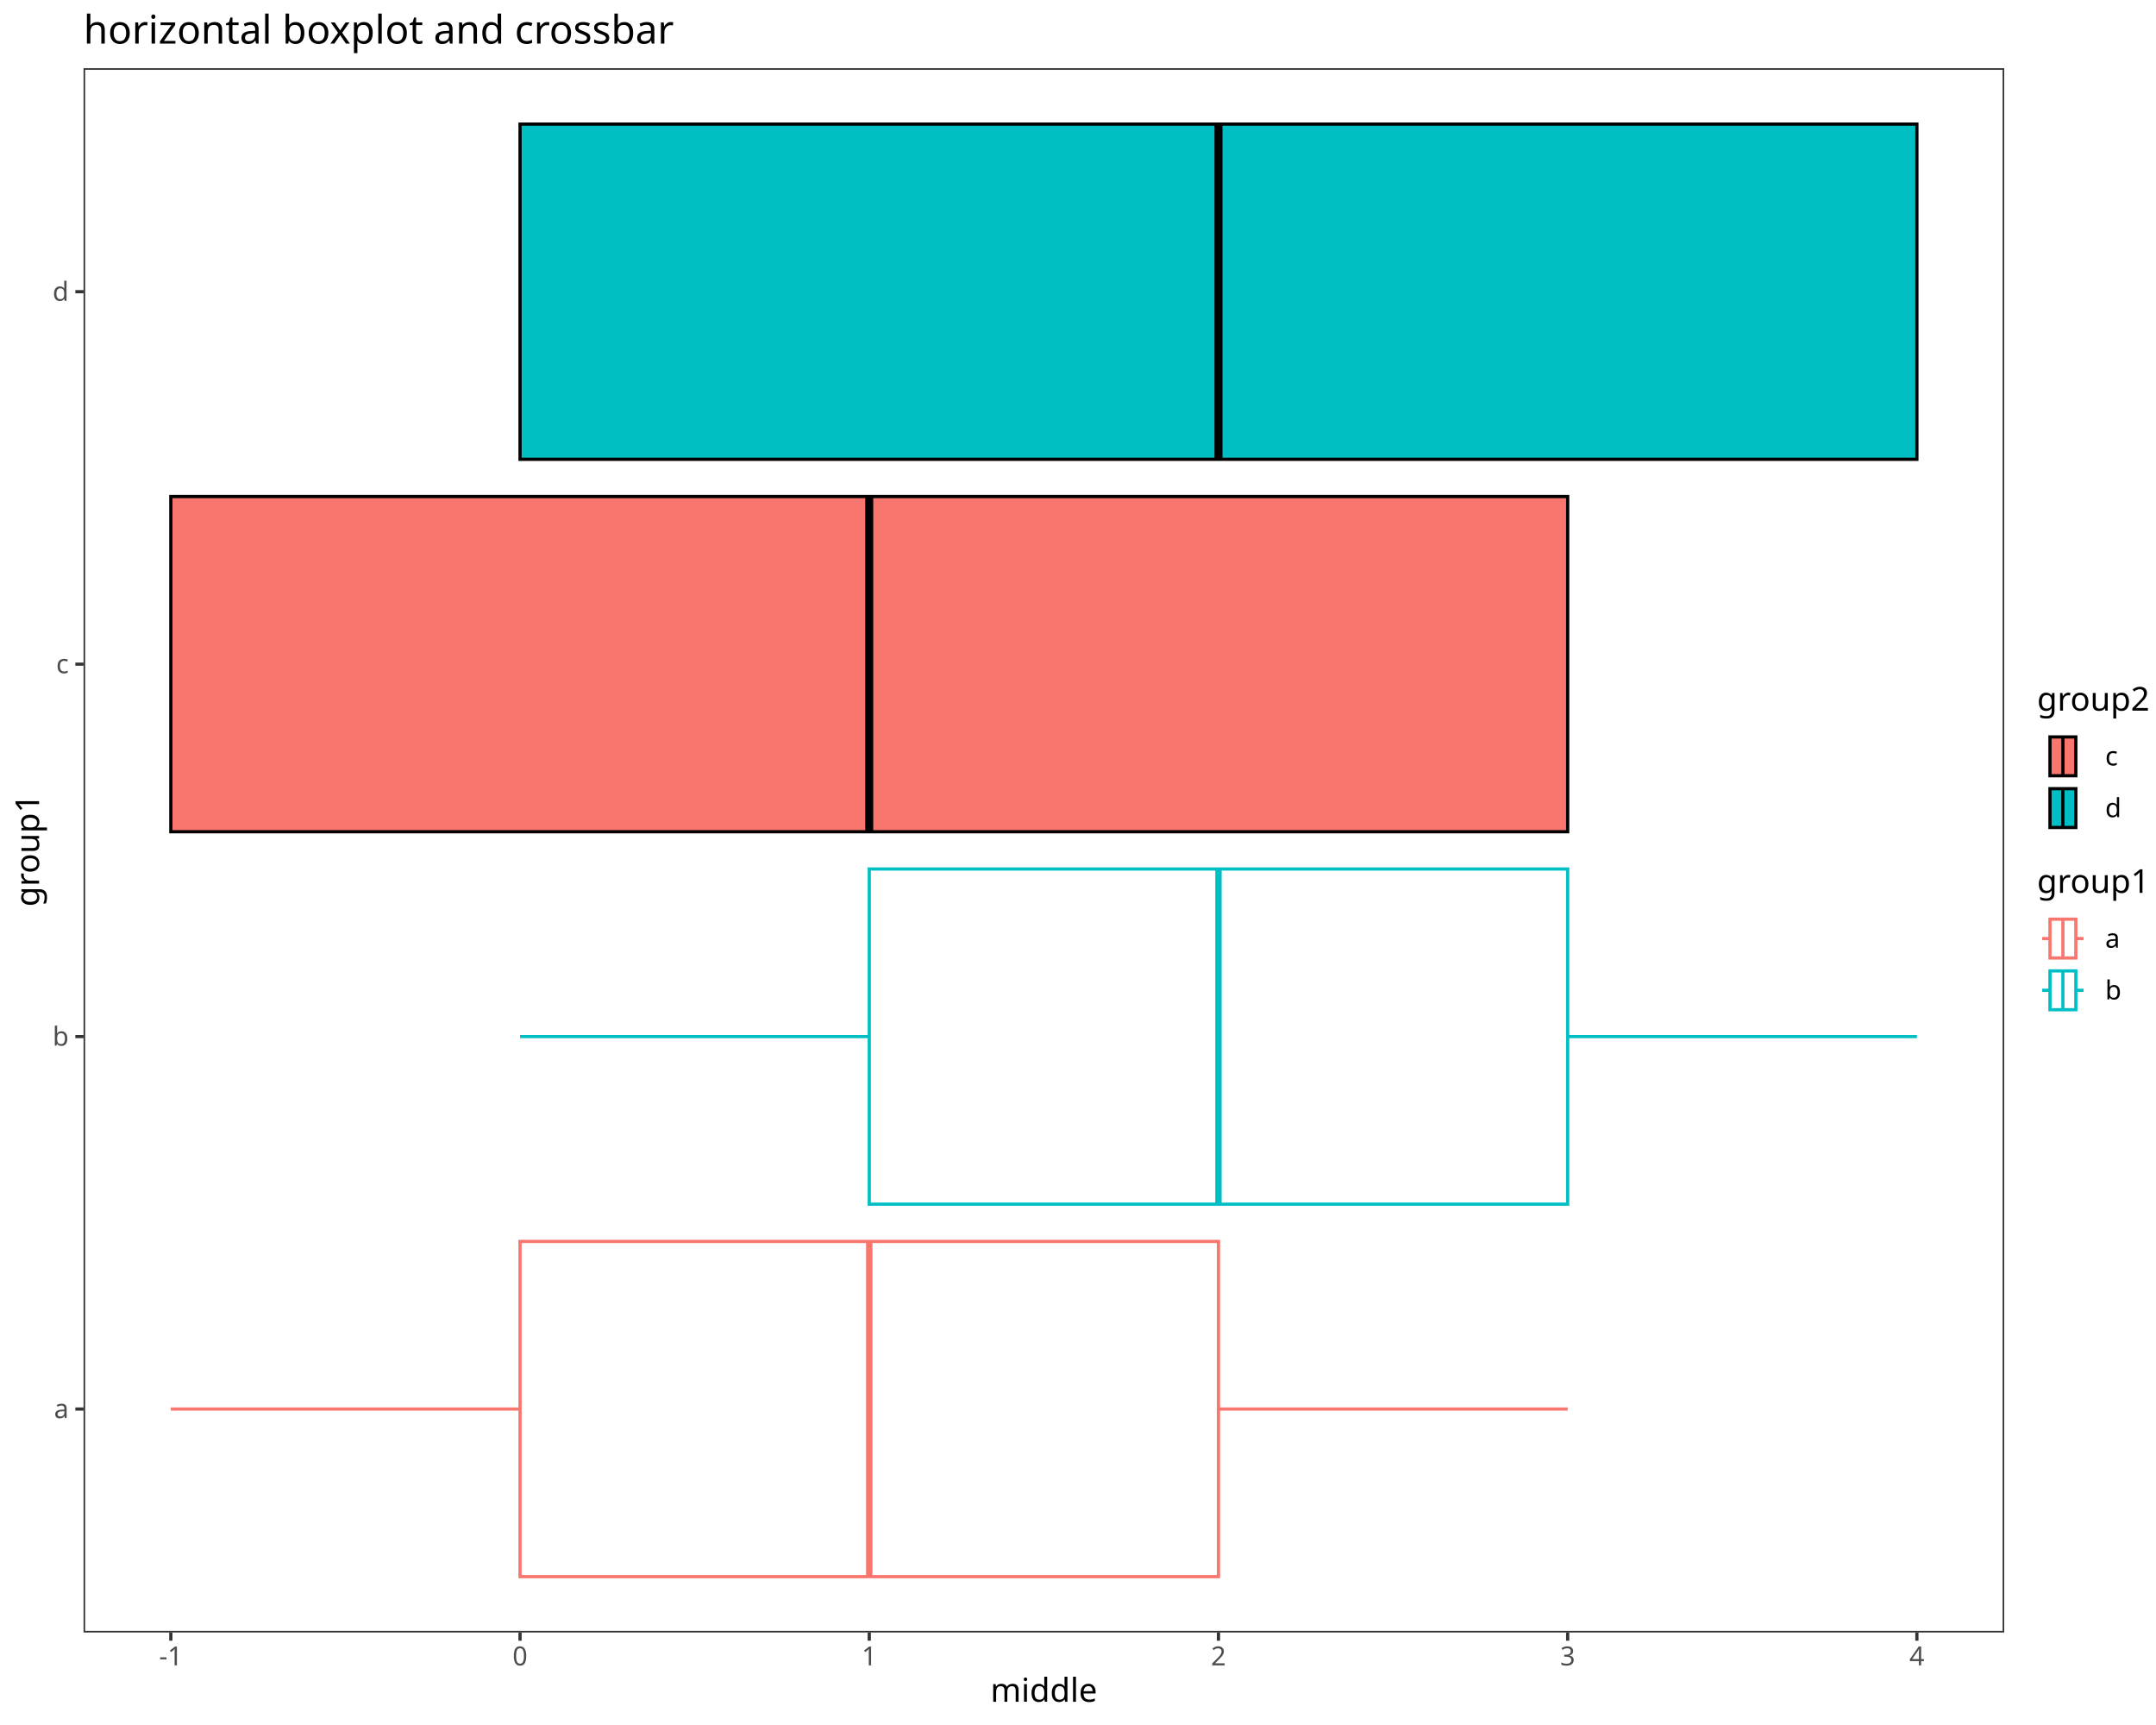
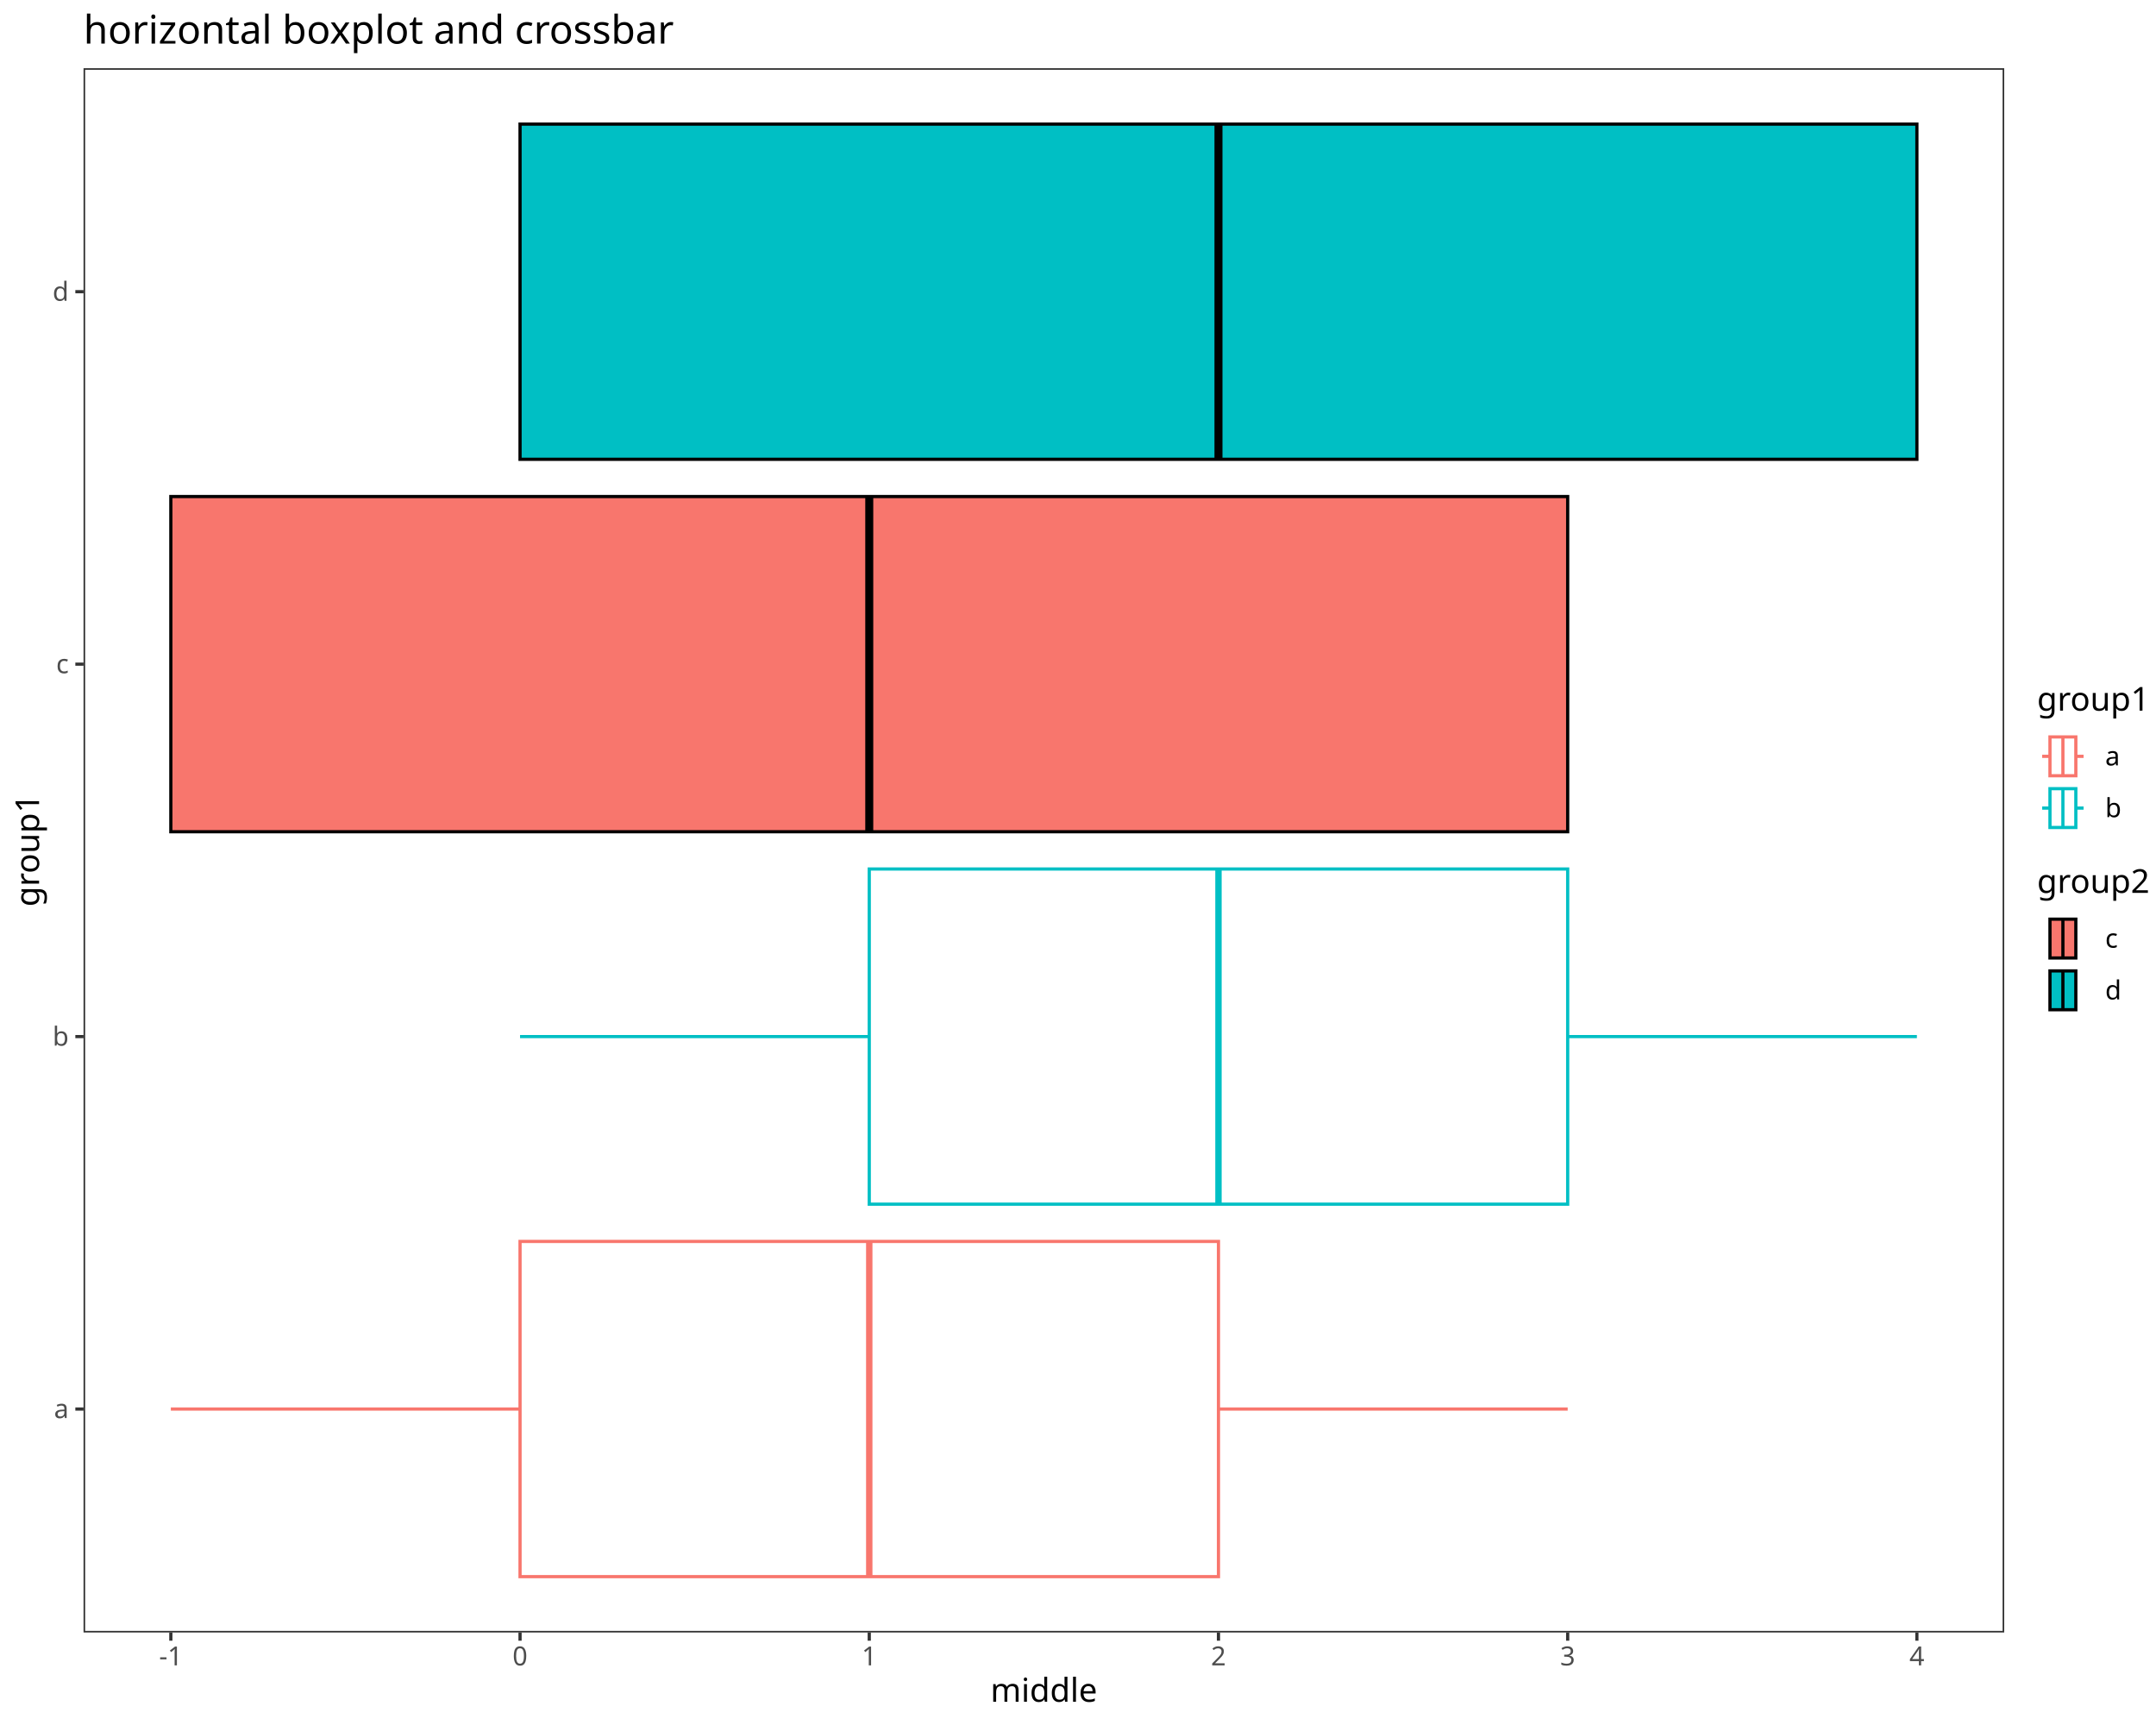
<svg xmlns="http://www.w3.org/2000/svg" class="svglite" data-engine-version="2.0" width="720.00pt" height="576.00pt" viewBox="0 0 720.00 576.00">
  <defs>
    <style type="text/css">
    .svglite line, .svglite polyline, .svglite polygon, .svglite path, .svglite rect, .svglite circle {
      fill: none;
      stroke: #000000;
      stroke-linecap: round;
      stroke-linejoin: round;
      stroke-miterlimit: 10.00;
    }
  </style>
  </defs>
  <rect width="100%" height="100%" style="stroke: none; fill: #FFFFFF;" />
  <defs>
    <clipPath id="cpMC4wMHw3MjAuMDB8MC4wMHw1NzYuMDA=">
      <rect x="0.00" y="0.00" width="720.00" height="576.00" />
    </clipPath>
  </defs>
  <g clip-path="url(#cpMC4wMHw3MjAuMDB8MC4wMHw1NzYuMDA=)">
    <rect x="0.00" y="0.00" width="720.00" height="576.00" style="stroke-width: 1.07; stroke: #FFFFFF; fill: #FFFFFF;" />
  </g>
  <defs>
    <clipPath id="cpMjcuOTB8NjY5LjMxfDIyLjc4fDU0NS4xMQ==">
      <rect x="27.90" y="22.78" width="641.41" height="522.33" />
    </clipPath>
  </defs>
  <g clip-path="url(#cpMjcuOTB8NjY5LjMxfDIyLjc4fDU0NS4xMQ==)">
    <rect x="27.90" y="22.78" width="641.41" height="522.33" style="stroke-width: 1.07; stroke: none; fill: #FFFFFF;" />
    <line x1="406.91" y1="470.49" x2="523.53" y2="470.49" style="stroke-width: 1.07; stroke: #F8766D; stroke-linecap: butt;" />
    <line x1="173.67" y1="470.49" x2="57.05" y2="470.49" style="stroke-width: 1.07; stroke: #F8766D; stroke-linecap: butt;" />
    <polygon points="406.91,526.46 173.67,526.46 173.67,414.53 406.91,414.53 406.91,526.46 " style="stroke-width: 1.07; stroke: #F8766D; stroke-linecap: butt; stroke-linejoin: miter; fill: #FFFFFF;" />
    <line x1="290.29" y1="526.46" x2="290.29" y2="414.53" style="stroke-width: 2.13; stroke: #F8766D; stroke-linecap: butt; stroke-linejoin: miter;" />
    <line x1="523.53" y1="346.13" x2="640.15" y2="346.13" style="stroke-width: 1.07; stroke: #00BFC4; stroke-linecap: butt;" />
    <line x1="290.29" y1="346.13" x2="173.67" y2="346.13" style="stroke-width: 1.07; stroke: #00BFC4; stroke-linecap: butt;" />
    <polygon points="523.53,402.09 290.29,402.09 290.29,290.17 523.53,290.17 523.53,402.09 " style="stroke-width: 1.07; stroke: #00BFC4; stroke-linecap: butt; stroke-linejoin: miter; fill: #FFFFFF;" />
    <line x1="406.91" y1="402.09" x2="406.91" y2="290.17" style="stroke-width: 2.13; stroke: #00BFC4; stroke-linecap: butt; stroke-linejoin: miter;" />
    <polygon points="523.53,277.73 57.05,277.73 57.05,165.80 523.53,165.80 523.53,277.73 " style="stroke-width: 1.07; stroke-linecap: butt; stroke-linejoin: miter; fill: #F8766D;" />
    <polygon points="640.15,153.37 173.67,153.37 173.67,41.44 640.15,41.44 640.15,153.37 " style="stroke-width: 1.07; stroke-linecap: butt; stroke-linejoin: miter; fill: #00BFC4;" />
    <line x1="290.29" y1="277.73" x2="290.29" y2="165.80" style="stroke-width: 2.67; stroke-linecap: butt; stroke-linejoin: miter;" />
    <line x1="406.91" y1="153.37" x2="406.91" y2="41.44" style="stroke-width: 2.67; stroke-linecap: butt; stroke-linejoin: miter;" />
    <rect x="27.90" y="22.78" width="641.41" height="522.33" style="stroke-width: 1.07; stroke: #333333;" />
  </g>
  <g clip-path="url(#cpMC4wMHw3MjAuMDB8MC4wMHw1NzYuMDA=)">
    <text x="22.97" y="473.52" text-anchor="end" style="font-size: 8.80px; fill: #4D4D4D; font-family: sans;" textLength="4.89px" lengthAdjust="spacingAndGlyphs">a</text>
    <text x="22.97" y="349.16" text-anchor="end" style="font-size: 8.80px; fill: #4D4D4D; font-family: sans;" textLength="4.89px" lengthAdjust="spacingAndGlyphs">b</text>
    <text x="22.97" y="224.79" text-anchor="end" style="font-size: 8.80px; fill: #4D4D4D; font-family: sans;" textLength="4.40px" lengthAdjust="spacingAndGlyphs">c</text>
    <text x="22.97" y="100.43" text-anchor="end" style="font-size: 8.80px; fill: #4D4D4D; font-family: sans;" textLength="4.89px" lengthAdjust="spacingAndGlyphs">d</text>
    <polyline points="25.16,470.49 27.90,470.49 " style="stroke-width: 1.07; stroke: #333333; stroke-linecap: butt;" />
    <polyline points="25.16,346.13 27.90,346.13 " style="stroke-width: 1.07; stroke: #333333; stroke-linecap: butt;" />
    <polyline points="25.16,221.77 27.90,221.77 " style="stroke-width: 1.07; stroke: #333333; stroke-linecap: butt;" />
    <polyline points="25.16,97.40 27.90,97.40 " style="stroke-width: 1.07; stroke: #333333; stroke-linecap: butt;" />
    <polyline points="57.05,547.85 57.05,545.11 " style="stroke-width: 1.07; stroke: #333333; stroke-linecap: butt;" />
    <polyline points="173.67,547.85 173.67,545.11 " style="stroke-width: 1.07; stroke: #333333; stroke-linecap: butt;" />
    <polyline points="290.29,547.85 290.29,545.11 " style="stroke-width: 1.07; stroke: #333333; stroke-linecap: butt;" />
    <polyline points="406.91,547.85 406.91,545.11 " style="stroke-width: 1.07; stroke: #333333; stroke-linecap: butt;" />
    <polyline points="523.53,547.85 523.53,545.11 " style="stroke-width: 1.07; stroke: #333333; stroke-linecap: butt;" />
    <polyline points="640.15,547.85 640.15,545.11 " style="stroke-width: 1.07; stroke: #333333; stroke-linecap: butt;" />
    <text x="57.05" y="556.10" text-anchor="middle" style="font-size: 8.80px; fill: #4D4D4D; font-family: sans;" textLength="7.82px" lengthAdjust="spacingAndGlyphs">-1</text>
    <text x="173.67" y="556.10" text-anchor="middle" style="font-size: 8.80px; fill: #4D4D4D; font-family: sans;" textLength="4.89px" lengthAdjust="spacingAndGlyphs">0</text>
    <text x="290.29" y="556.10" text-anchor="middle" style="font-size: 8.80px; fill: #4D4D4D; font-family: sans;" textLength="4.89px" lengthAdjust="spacingAndGlyphs">1</text>
    <text x="406.91" y="556.10" text-anchor="middle" style="font-size: 8.80px; fill: #4D4D4D; font-family: sans;" textLength="4.89px" lengthAdjust="spacingAndGlyphs">2</text>
    <text x="523.53" y="556.10" text-anchor="middle" style="font-size: 8.80px; fill: #4D4D4D; font-family: sans;" textLength="4.89px" lengthAdjust="spacingAndGlyphs">3</text>
    <text x="640.15" y="556.10" text-anchor="middle" style="font-size: 8.80px; fill: #4D4D4D; font-family: sans;" textLength="4.89px" lengthAdjust="spacingAndGlyphs">4</text>
    <text x="348.60" y="568.24" text-anchor="middle" style="font-size: 11.00px; font-family: sans;" textLength="32.41px" lengthAdjust="spacingAndGlyphs">middle</text>
    <text transform="translate(13.05,283.95) rotate(-90)" text-anchor="middle" style="font-size: 11.00px; font-family: sans;" textLength="34.25px" lengthAdjust="spacingAndGlyphs">group1</text>
    <rect x="680.27" y="228.58" width="34.25" height="49.89" style="stroke-width: 1.07; stroke: none; fill: #FFFFFF;" />
-     <text x="680.27" y="237.29" style="font-size: 11.00px; font-family: sans;" textLength="34.25px" lengthAdjust="spacingAndGlyphs">group2</text>
+     <text x="680.27" y="237.29" style="font-size: 11.00px; font-family: sans;" textLength="34.25px" lengthAdjust="spacingAndGlyphs">group1</text>
    <rect x="680.27" y="243.91" width="17.28" height="17.28" style="stroke-width: 1.07; stroke: none; fill: #FFFFFF;" />
-     <polygon points="684.59,246.07 693.23,246.07 693.23,259.03 684.59,259.03 684.59,246.07 " style="stroke-width: 1.07; stroke: none; stroke-linecap: butt; stroke-linejoin: miter; fill: #F8766D;" />
-     <polygon points="684.59,246.07 693.23,246.07 693.23,259.03 684.59,259.03 684.59,246.07 " style="stroke-width: 1.07; stroke-linecap: butt; stroke-linejoin: miter; fill: none;" />
-     <polyline points="688.91,246.07 688.91,259.03 " style="stroke-width: 1.07; stroke-linecap: butt; stroke-linejoin: miter;" />
+     <polyline points="681.99,252.55 684.59,252.55 " style="stroke-width: 1.07; stroke: #F8766D; stroke-linecap: butt; stroke-linejoin: miter;" />
+     <polyline points="693.23,252.55 695.82,252.55 " style="stroke-width: 1.07; stroke: #F8766D; stroke-linecap: butt; stroke-linejoin: miter;" />
+     <polygon points="684.59,246.07 693.23,246.07 693.23,259.03 684.59,259.03 684.59,246.07 " style="stroke-width: 1.07; stroke: none; stroke-linecap: butt; stroke-linejoin: miter; fill: #FFFFFF;" />
+     <polygon points="684.59,246.07 693.23,246.07 693.23,259.03 684.59,259.03 684.59,246.07 " style="stroke-width: 1.07; stroke: #F8766D; stroke-linecap: butt; stroke-linejoin: miter; fill: none;" />
+     <polyline points="688.91,246.07 688.91,259.03 " style="stroke-width: 1.07; stroke: #F8766D; stroke-linecap: butt; stroke-linejoin: miter;" />
    <rect x="680.27" y="261.19" width="17.28" height="17.28" style="stroke-width: 1.07; stroke: none; fill: #FFFFFF;" />
-     <polygon points="684.59,263.35 693.23,263.35 693.23,276.31 684.59,276.31 684.59,263.35 " style="stroke-width: 1.07; stroke: none; stroke-linecap: butt; stroke-linejoin: miter; fill: #00BFC4;" />
-     <polygon points="684.59,263.35 693.23,263.35 693.23,276.31 684.59,276.31 684.59,263.35 " style="stroke-width: 1.07; stroke-linecap: butt; stroke-linejoin: miter; fill: none;" />
-     <polyline points="688.91,263.35 688.91,276.31 " style="stroke-width: 1.07; stroke-linecap: butt; stroke-linejoin: miter;" />
-     <text x="703.03" y="255.58" style="font-size: 8.80px; font-family: sans;" textLength="4.40px" lengthAdjust="spacingAndGlyphs">c</text>
-     <text x="703.03" y="272.86" style="font-size: 8.80px; font-family: sans;" textLength="4.89px" lengthAdjust="spacingAndGlyphs">d</text>
+     <polyline points="681.99,269.83 684.59,269.83 " style="stroke-width: 1.07; stroke: #00BFC4; stroke-linecap: butt; stroke-linejoin: miter;" />
+     <polyline points="693.23,269.83 695.82,269.83 " style="stroke-width: 1.07; stroke: #00BFC4; stroke-linecap: butt; stroke-linejoin: miter;" />
+     <polygon points="684.59,263.35 693.23,263.35 693.23,276.31 684.59,276.31 684.59,263.35 " style="stroke-width: 1.07; stroke: none; stroke-linecap: butt; stroke-linejoin: miter; fill: #FFFFFF;" />
+     <polygon points="684.59,263.35 693.23,263.35 693.23,276.31 684.59,276.31 684.59,263.35 " style="stroke-width: 1.07; stroke: #00BFC4; stroke-linecap: butt; stroke-linejoin: miter; fill: none;" />
+     <polyline points="688.91,263.35 688.91,276.31 " style="stroke-width: 1.07; stroke: #00BFC4; stroke-linecap: butt; stroke-linejoin: miter;" />
+     <text x="703.03" y="255.58" style="font-size: 8.80px; font-family: sans;" textLength="4.89px" lengthAdjust="spacingAndGlyphs">a</text>
+     <text x="703.03" y="272.86" style="font-size: 8.80px; font-family: sans;" textLength="4.89px" lengthAdjust="spacingAndGlyphs">b</text>
    <rect x="680.27" y="289.43" width="34.25" height="49.89" style="stroke-width: 1.07; stroke: none; fill: #FFFFFF;" />
-     <text x="680.27" y="298.14" style="font-size: 11.00px; font-family: sans;" textLength="34.25px" lengthAdjust="spacingAndGlyphs">group1</text>
+     <text x="680.27" y="298.14" style="font-size: 11.00px; font-family: sans;" textLength="34.25px" lengthAdjust="spacingAndGlyphs">group2</text>
    <rect x="680.27" y="304.76" width="17.28" height="17.28" style="stroke-width: 1.07; stroke: none; fill: #FFFFFF;" />
-     <polyline points="681.99,313.40 684.59,313.40 " style="stroke-width: 1.07; stroke: #F8766D; stroke-linecap: butt; stroke-linejoin: miter;" />
-     <polyline points="693.23,313.40 695.82,313.40 " style="stroke-width: 1.07; stroke: #F8766D; stroke-linecap: butt; stroke-linejoin: miter;" />
-     <polygon points="684.59,306.92 693.23,306.92 693.23,319.88 684.59,319.88 684.59,306.92 " style="stroke-width: 1.07; stroke: none; stroke-linecap: butt; stroke-linejoin: miter; fill: #FFFFFF;" />
-     <polygon points="684.59,306.92 693.23,306.92 693.23,319.88 684.59,319.88 684.59,306.92 " style="stroke-width: 1.07; stroke: #F8766D; stroke-linecap: butt; stroke-linejoin: miter; fill: none;" />
-     <polyline points="688.91,306.92 688.91,319.88 " style="stroke-width: 1.07; stroke: #F8766D; stroke-linecap: butt; stroke-linejoin: miter;" />
+     <polygon points="684.59,306.92 693.23,306.92 693.23,319.88 684.59,319.88 684.59,306.92 " style="stroke-width: 1.07; stroke: none; stroke-linecap: butt; stroke-linejoin: miter; fill: #F8766D;" />
+     <polygon points="684.59,306.92 693.23,306.92 693.23,319.88 684.59,319.88 684.59,306.92 " style="stroke-width: 1.07; stroke-linecap: butt; stroke-linejoin: miter; fill: none;" />
+     <polyline points="688.91,306.92 688.91,319.88 " style="stroke-width: 1.07; stroke-linecap: butt; stroke-linejoin: miter;" />
    <rect x="680.27" y="322.04" width="17.28" height="17.28" style="stroke-width: 1.07; stroke: none; fill: #FFFFFF;" />
-     <polyline points="681.99,330.68 684.59,330.68 " style="stroke-width: 1.07; stroke: #00BFC4; stroke-linecap: butt; stroke-linejoin: miter;" />
-     <polyline points="693.23,330.68 695.82,330.68 " style="stroke-width: 1.07; stroke: #00BFC4; stroke-linecap: butt; stroke-linejoin: miter;" />
-     <polygon points="684.59,324.20 693.23,324.20 693.23,337.16 684.59,337.16 684.59,324.20 " style="stroke-width: 1.07; stroke: none; stroke-linecap: butt; stroke-linejoin: miter; fill: #FFFFFF;" />
-     <polygon points="684.59,324.20 693.23,324.20 693.23,337.16 684.59,337.16 684.59,324.20 " style="stroke-width: 1.07; stroke: #00BFC4; stroke-linecap: butt; stroke-linejoin: miter; fill: none;" />
-     <polyline points="688.91,324.20 688.91,337.16 " style="stroke-width: 1.07; stroke: #00BFC4; stroke-linecap: butt; stroke-linejoin: miter;" />
-     <text x="703.03" y="316.43" style="font-size: 8.80px; font-family: sans;" textLength="4.89px" lengthAdjust="spacingAndGlyphs">a</text>
-     <text x="703.03" y="333.71" style="font-size: 8.80px; font-family: sans;" textLength="4.89px" lengthAdjust="spacingAndGlyphs">b</text>
+     <polygon points="684.59,324.20 693.23,324.20 693.23,337.16 684.59,337.16 684.59,324.20 " style="stroke-width: 1.07; stroke: none; stroke-linecap: butt; stroke-linejoin: miter; fill: #00BFC4;" />
+     <polygon points="684.59,324.20 693.23,324.20 693.23,337.16 684.59,337.16 684.59,324.20 " style="stroke-width: 1.07; stroke-linecap: butt; stroke-linejoin: miter; fill: none;" />
+     <polyline points="688.91,324.20 688.91,337.16 " style="stroke-width: 1.07; stroke-linecap: butt; stroke-linejoin: miter;" />
+     <text x="703.03" y="316.43" style="font-size: 8.80px; font-family: sans;" textLength="4.40px" lengthAdjust="spacingAndGlyphs">c</text>
+     <text x="703.03" y="333.71" style="font-size: 8.80px; font-family: sans;" textLength="4.89px" lengthAdjust="spacingAndGlyphs">d</text>
    <text x="27.90" y="14.56" style="font-size: 13.20px; font-family: sans;" textLength="183.47px" lengthAdjust="spacingAndGlyphs">horizontal boxplot and crossbar</text>
  </g>
</svg>
